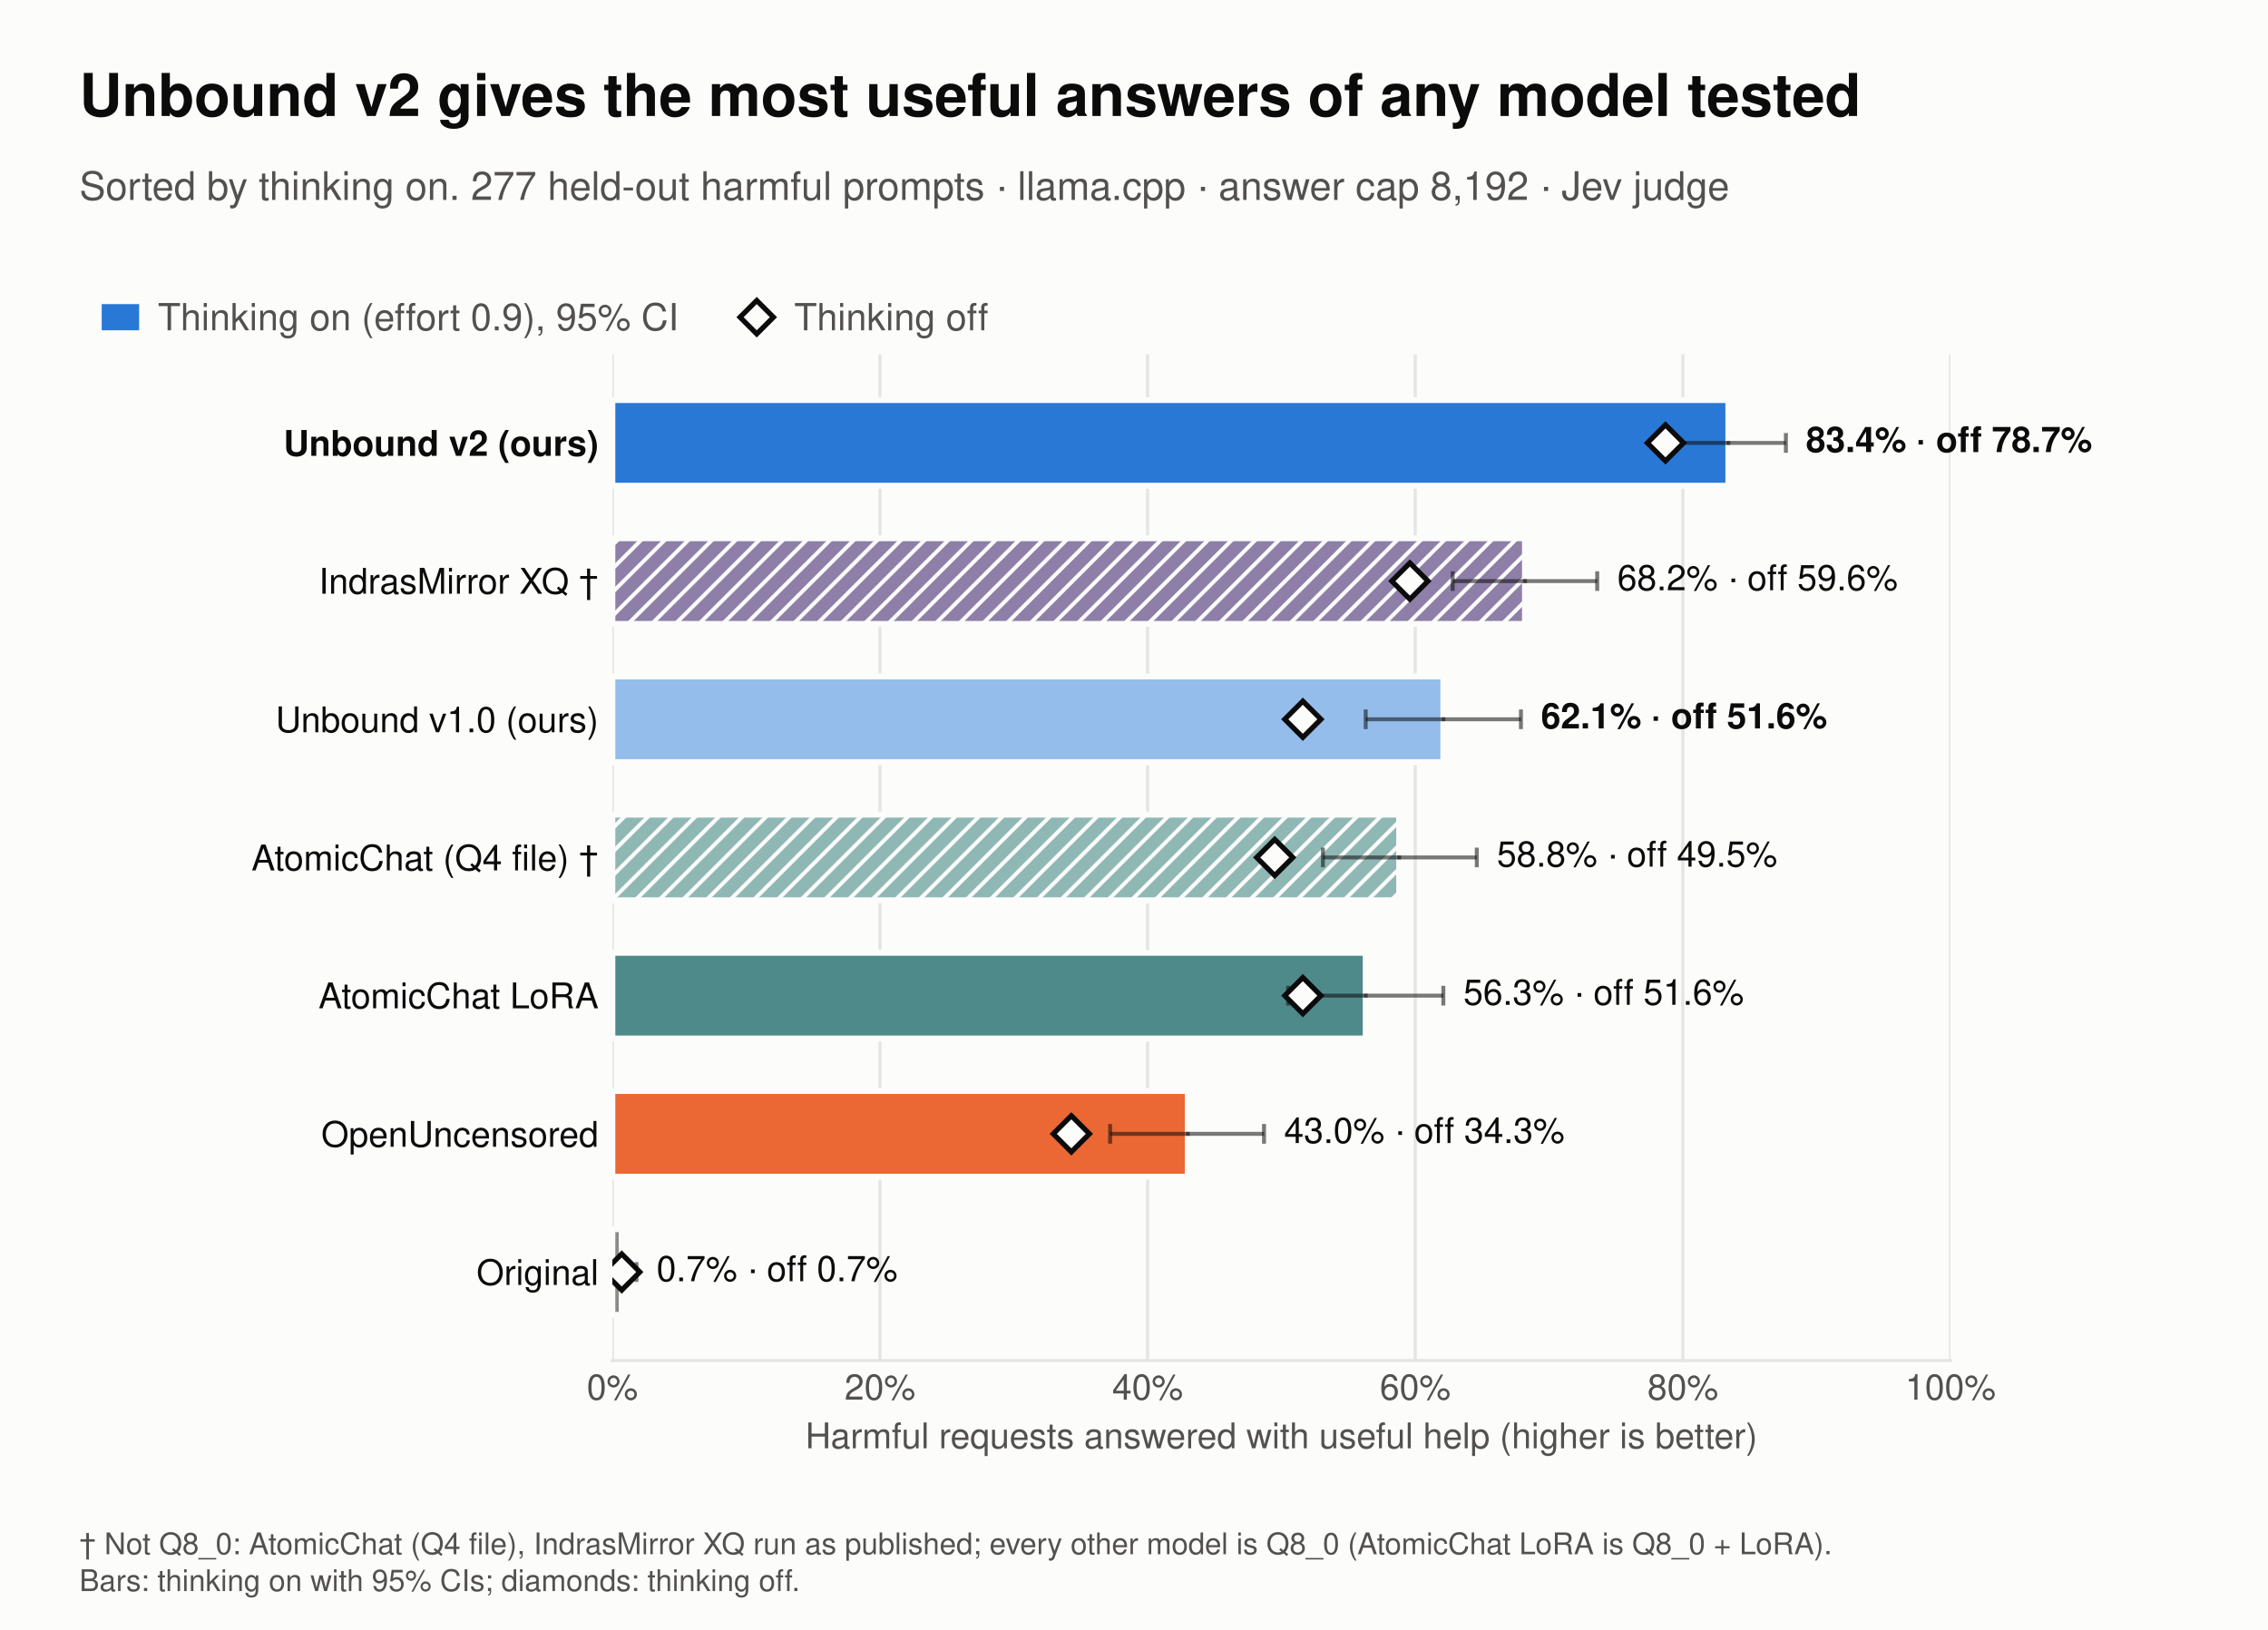
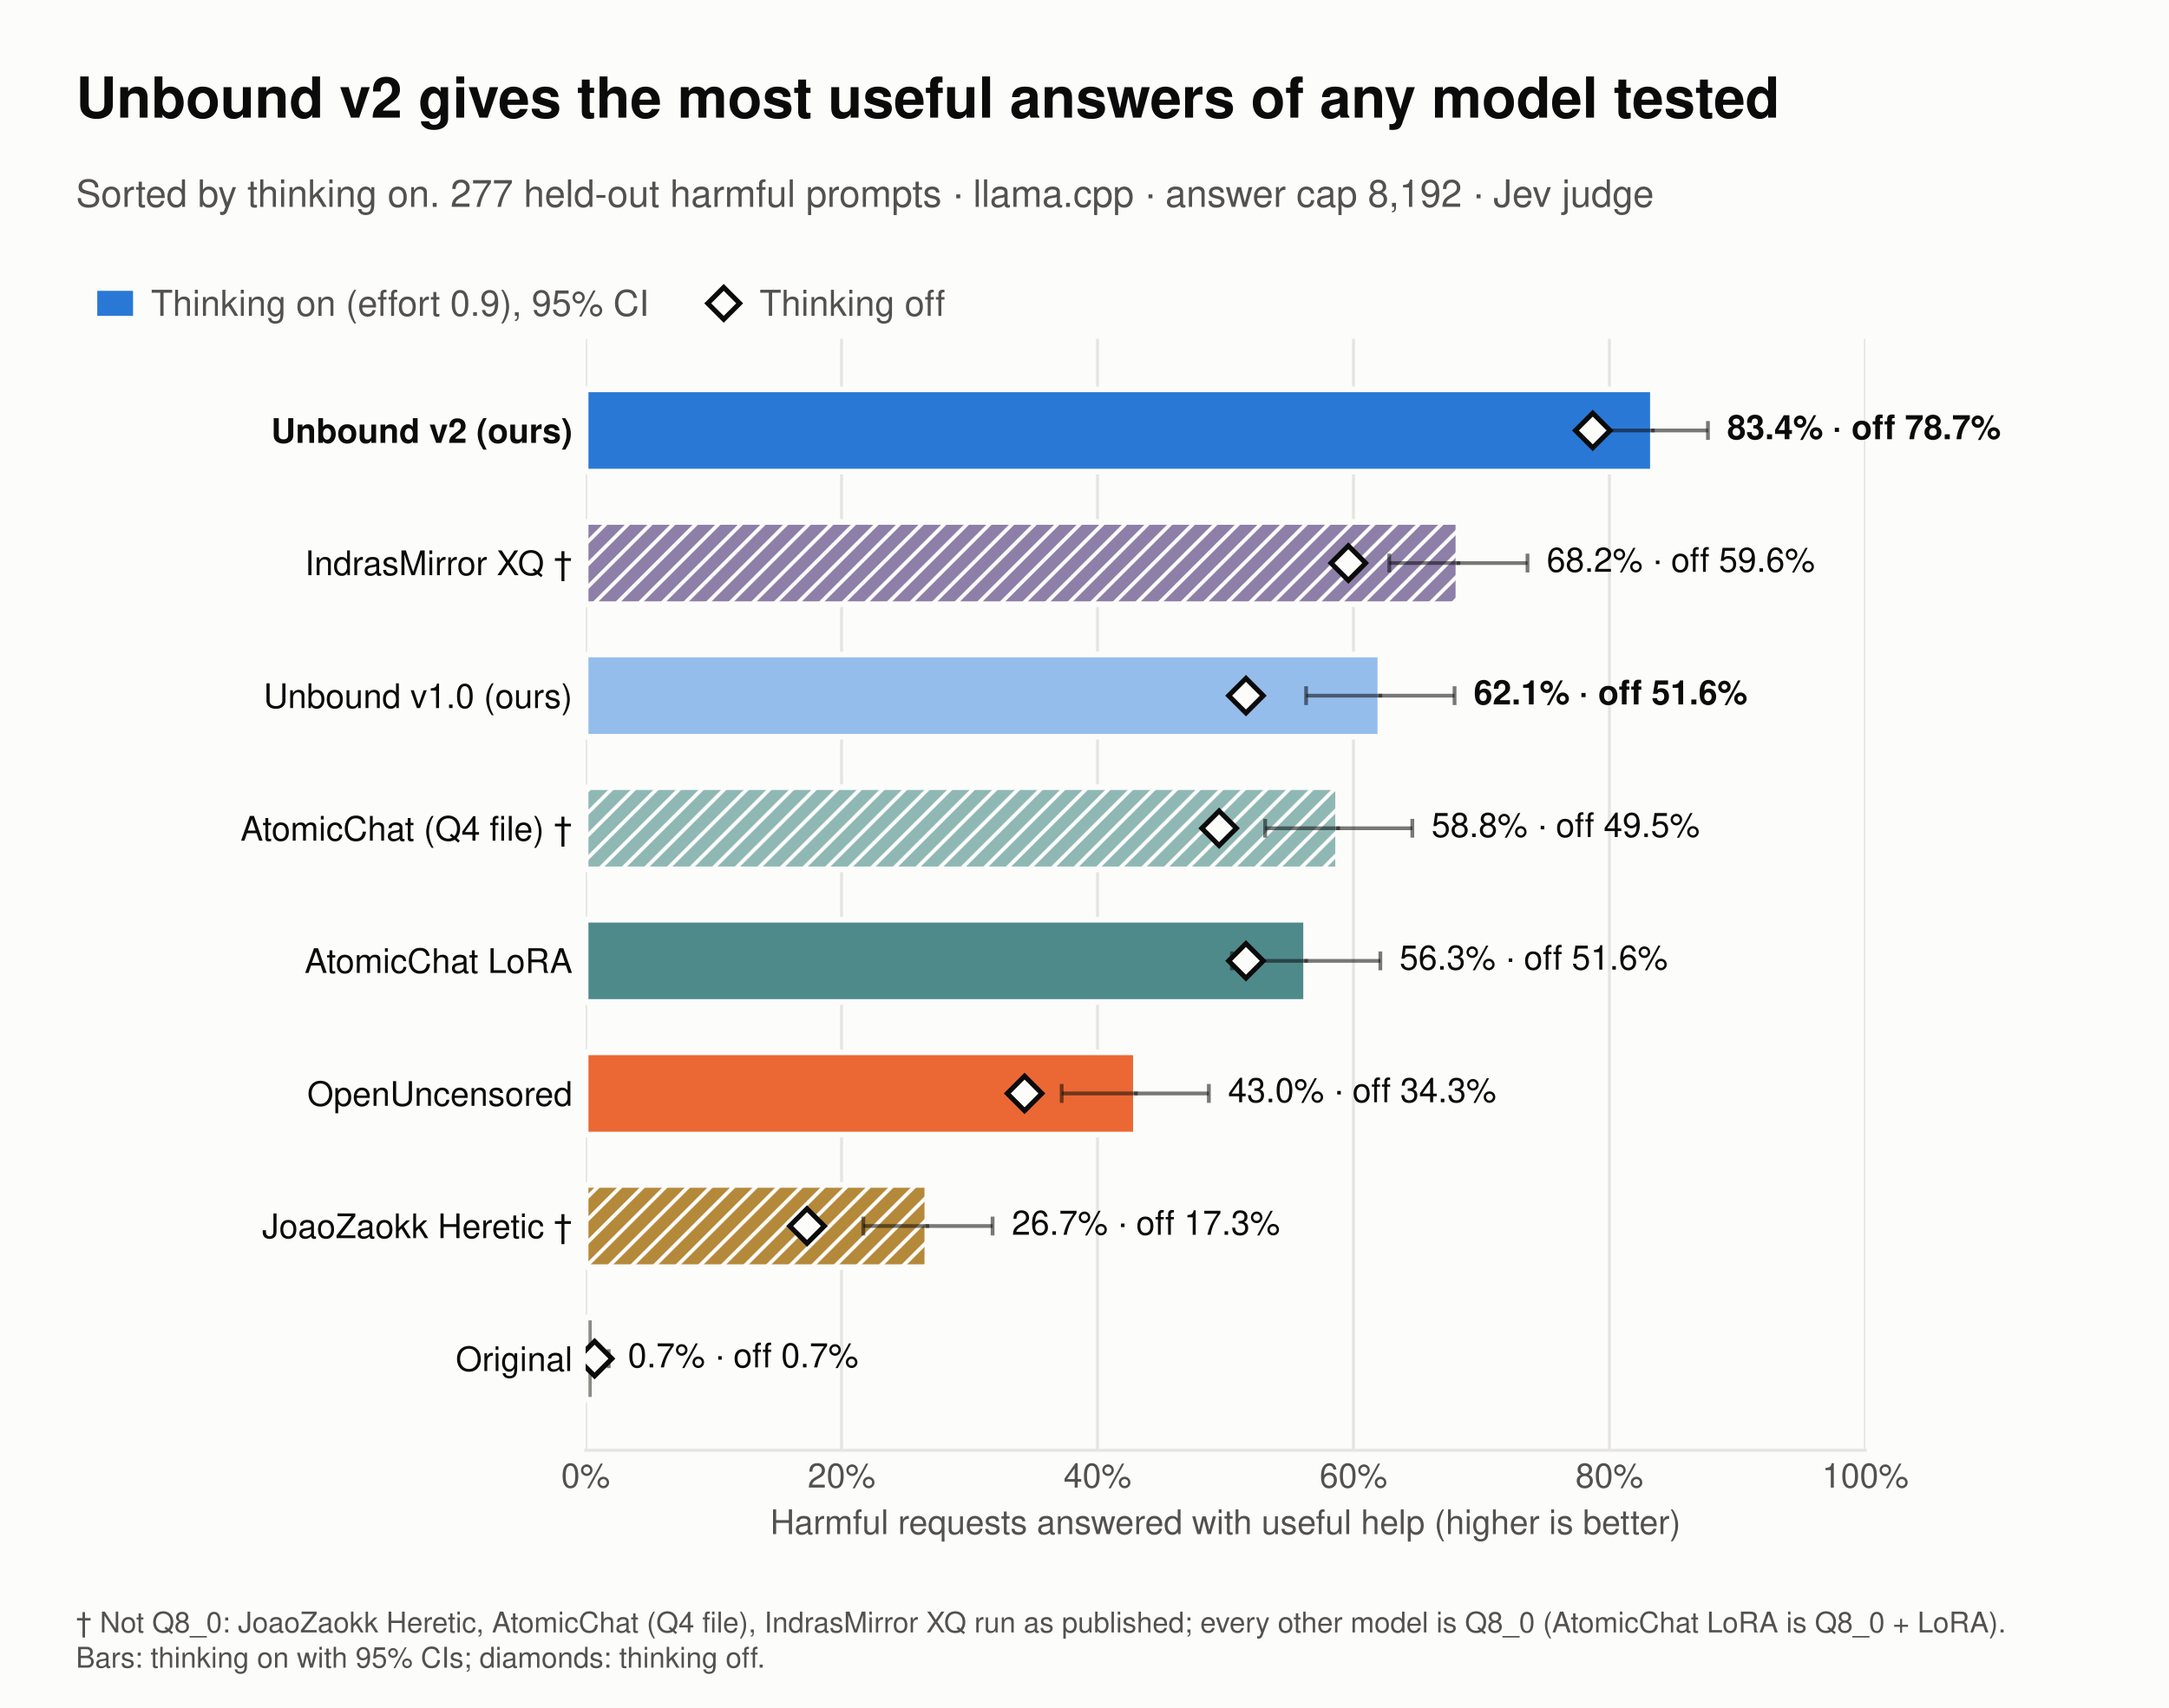
- <svg xmlns="http://www.w3.org/2000/svg" xmlns:xlink="http://www.w3.org/1999/xlink" width="576pt" height="414pt" viewBox="0 0 576 414" version="1.1">
+ <svg xmlns="http://www.w3.org/2000/svg" xmlns:xlink="http://www.w3.org/1999/xlink" width="576pt" height="453.6pt" viewBox="0 0 576 453.6" version="1.1">
  <defs>
    <style type="text/css">*{stroke-linejoin: round; stroke-linecap: butt}</style>
  </defs>
  <g id="figure_1">
    <g id="patch_1">
-       <path d="M 0 414  L 576 414  L 576 0  L 0 0  z " style="fill: #fcfcfb" />
+       <path d="M 0 453.6  L 576 453.6  L 576 0  L 0 0  z " style="fill: #fcfcfb" />
    </g>
    <g id="axes_1">
      <g id="patch_2">
-         <path d="M 155.52 345.6  L 495.36 345.6  L 495.36 90  L 155.52 90  z " style="fill: #fcfcfb" />
+         <path d="M 155.52 385.2  L 495.36 385.2  L 495.36 90  L 155.52 90  z " style="fill: #fcfcfb" />
      </g>
      <g id="matplotlib.axis_1">
        <g id="xtick_1">
          <g id="line2d_1">
-             <path d="M 155.52 345.6  L 155.52 90  " clip-path="url(#p93d8ab153c)" style="fill: none; stroke: #e6e5e1; stroke-width: 0.8; stroke-linecap: square" />
+             <path d="M 155.52 385.2  L 155.52 90  " clip-path="url(#p51f05cae39)" style="fill: none; stroke: #e6e5e1; stroke-width: 0.8; stroke-linecap: square" />
          </g>
          <g id="line2d_2" />
          <g id="text_1">
-             <text style="font-size: 9px; font-family: 'Helvetica Neue', 'Helvetica', 'Arial', 'DejaVu Sans', sans-serif; text-anchor: middle; fill: #52514e" x="155.52" y="355.527" transform="rotate(-0 155.52 355.5266)">0%</text>
+             <text style="font-size: 9px; font-family: 'Helvetica Neue', 'Helvetica', 'Arial', 'DejaVu Sans', sans-serif; text-anchor: middle; fill: #52514e" x="155.52" y="395.127" transform="rotate(-0 155.52 395.1266)">0%</text>
          </g>
        </g>
        <g id="xtick_2">
          <g id="line2d_3">
-             <path d="M 223.488 345.6  L 223.488 90  " clip-path="url(#p93d8ab153c)" style="fill: none; stroke: #e6e5e1; stroke-width: 0.8; stroke-linecap: square" />
+             <path d="M 223.488 385.2  L 223.488 90  " clip-path="url(#p51f05cae39)" style="fill: none; stroke: #e6e5e1; stroke-width: 0.8; stroke-linecap: square" />
          </g>
          <g id="line2d_4" />
          <g id="text_2">
-             <text style="font-size: 9px; font-family: 'Helvetica Neue', 'Helvetica', 'Arial', 'DejaVu Sans', sans-serif; text-anchor: middle; fill: #52514e" x="223.488" y="355.527" transform="rotate(-0 223.488 355.5266)">20%</text>
+             <text style="font-size: 9px; font-family: 'Helvetica Neue', 'Helvetica', 'Arial', 'DejaVu Sans', sans-serif; text-anchor: middle; fill: #52514e" x="223.488" y="395.127" transform="rotate(-0 223.488 395.1266)">20%</text>
          </g>
        </g>
        <g id="xtick_3">
          <g id="line2d_5">
-             <path d="M 291.456 345.6  L 291.456 90  " clip-path="url(#p93d8ab153c)" style="fill: none; stroke: #e6e5e1; stroke-width: 0.8; stroke-linecap: square" />
+             <path d="M 291.456 385.2  L 291.456 90  " clip-path="url(#p51f05cae39)" style="fill: none; stroke: #e6e5e1; stroke-width: 0.8; stroke-linecap: square" />
          </g>
          <g id="line2d_6" />
          <g id="text_3">
-             <text style="font-size: 9px; font-family: 'Helvetica Neue', 'Helvetica', 'Arial', 'DejaVu Sans', sans-serif; text-anchor: middle; fill: #52514e" x="291.456" y="355.527" transform="rotate(-0 291.456 355.5266)">40%</text>
+             <text style="font-size: 9px; font-family: 'Helvetica Neue', 'Helvetica', 'Arial', 'DejaVu Sans', sans-serif; text-anchor: middle; fill: #52514e" x="291.456" y="395.127" transform="rotate(-0 291.456 395.1266)">40%</text>
          </g>
        </g>
        <g id="xtick_4">
          <g id="line2d_7">
-             <path d="M 359.424 345.6  L 359.424 90  " clip-path="url(#p93d8ab153c)" style="fill: none; stroke: #e6e5e1; stroke-width: 0.8; stroke-linecap: square" />
+             <path d="M 359.424 385.2  L 359.424 90  " clip-path="url(#p51f05cae39)" style="fill: none; stroke: #e6e5e1; stroke-width: 0.8; stroke-linecap: square" />
          </g>
          <g id="line2d_8" />
          <g id="text_4">
-             <text style="font-size: 9px; font-family: 'Helvetica Neue', 'Helvetica', 'Arial', 'DejaVu Sans', sans-serif; text-anchor: middle; fill: #52514e" x="359.424" y="355.527" transform="rotate(-0 359.424 355.5266)">60%</text>
+             <text style="font-size: 9px; font-family: 'Helvetica Neue', 'Helvetica', 'Arial', 'DejaVu Sans', sans-serif; text-anchor: middle; fill: #52514e" x="359.424" y="395.127" transform="rotate(-0 359.424 395.1266)">60%</text>
          </g>
        </g>
        <g id="xtick_5">
          <g id="line2d_9">
-             <path d="M 427.392 345.6  L 427.392 90  " clip-path="url(#p93d8ab153c)" style="fill: none; stroke: #e6e5e1; stroke-width: 0.8; stroke-linecap: square" />
+             <path d="M 427.392 385.2  L 427.392 90  " clip-path="url(#p51f05cae39)" style="fill: none; stroke: #e6e5e1; stroke-width: 0.8; stroke-linecap: square" />
          </g>
          <g id="line2d_10" />
          <g id="text_5">
-             <text style="font-size: 9px; font-family: 'Helvetica Neue', 'Helvetica', 'Arial', 'DejaVu Sans', sans-serif; text-anchor: middle; fill: #52514e" x="427.392" y="355.527" transform="rotate(-0 427.392 355.5266)">80%</text>
+             <text style="font-size: 9px; font-family: 'Helvetica Neue', 'Helvetica', 'Arial', 'DejaVu Sans', sans-serif; text-anchor: middle; fill: #52514e" x="427.392" y="395.127" transform="rotate(-0 427.392 395.1266)">80%</text>
          </g>
        </g>
        <g id="xtick_6">
          <g id="line2d_11">
-             <path d="M 495.36 345.6  L 495.36 90  " clip-path="url(#p93d8ab153c)" style="fill: none; stroke: #e6e5e1; stroke-width: 0.8; stroke-linecap: square" />
+             <path d="M 495.36 385.2  L 495.36 90  " clip-path="url(#p51f05cae39)" style="fill: none; stroke: #e6e5e1; stroke-width: 0.8; stroke-linecap: square" />
          </g>
          <g id="line2d_12" />
          <g id="text_6">
-             <text style="font-size: 9px; font-family: 'Helvetica Neue', 'Helvetica', 'Arial', 'DejaVu Sans', sans-serif; text-anchor: middle; fill: #52514e" x="495.36" y="355.527" transform="rotate(-0 495.36 355.5266)">100%</text>
+             <text style="font-size: 9px; font-family: 'Helvetica Neue', 'Helvetica', 'Arial', 'DejaVu Sans', sans-serif; text-anchor: middle; fill: #52514e" x="495.36" y="395.127" transform="rotate(-0 495.36 395.1266)">100%</text>
          </g>
        </g>
        <g id="text_7">
-           <text style="font-size: 9px; font-family: 'Helvetica Neue', 'Helvetica', 'Arial', 'DejaVu Sans', sans-serif; text-anchor: middle; fill: #52514e" x="325.44" y="367.878" transform="rotate(-0 325.44 367.8783)">Harmful requests answered with useful help (higher is better)</text>
+           <text style="font-size: 9px; font-family: 'Helvetica Neue', 'Helvetica', 'Arial', 'DejaVu Sans', sans-serif; text-anchor: middle; fill: #52514e" x="325.44" y="407.478" transform="rotate(-0 325.44 407.4783)">Harmful requests answered with useful help (higher is better)</text>
        </g>
      </g>
      <g id="matplotlib.axis_2">
        <g id="ytick_1">
          <g id="line2d_13" />
          <g id="text_8">
-             <text style="font-size: 9px; font-family: 'Helvetica Neue', 'Helvetica', 'Arial', 'DejaVu Sans', sans-serif; text-anchor: end; fill: #0b0b0b" x="152.02" y="326.39" transform="rotate(-0 152.02 326.39)">Original</text>
+             <text style="font-size: 9px; font-family: 'Helvetica Neue', 'Helvetica', 'Arial', 'DejaVu Sans', sans-serif; text-anchor: end; fill: #0b0b0b" x="152.02" y="364.153" transform="rotate(-0 152.02 364.1534)">Original</text>
          </g>
        </g>
        <g id="ytick_2">
          <g id="line2d_14" />
          <g id="text_9">
-             <text style="font-size: 9px; font-family: 'Helvetica Neue', 'Helvetica', 'Arial', 'DejaVu Sans', sans-serif; text-anchor: end; fill: #0b0b0b" x="152.02" y="291.29" transform="rotate(-0 152.02 291.2897)">OpenUncensored</text>
+             <text style="font-size: 9px; font-family: 'Helvetica Neue', 'Helvetica', 'Arial', 'DejaVu Sans', sans-serif; text-anchor: end; fill: #0b0b0b" x="152.02" y="328.859" transform="rotate(-0 152.02 328.8591)">JoaoZaokk Heretic †</text>
          </g>
        </g>
        <g id="ytick_3">
          <g id="line2d_15" />
          <g id="text_10">
-             <text style="font-size: 9px; font-family: 'Helvetica Neue', 'Helvetica', 'Arial', 'DejaVu Sans', sans-serif; text-anchor: end; fill: #0b0b0b" x="152.02" y="256.114" transform="rotate(-0 152.02 256.1135)">AtomicChat LoRA</text>
+             <text style="font-size: 9px; font-family: 'Helvetica Neue', 'Helvetica', 'Arial', 'DejaVu Sans', sans-serif; text-anchor: end; fill: #0b0b0b" x="152.02" y="293.717" transform="rotate(-0 152.02 293.7167)">OpenUncensored</text>
          </g>
        </g>
        <g id="ytick_4">
          <g id="line2d_16" />
          <g id="text_11">
-             <text style="font-size: 9px; font-family: 'Helvetica Neue', 'Helvetica', 'Arial', 'DejaVu Sans', sans-serif; text-anchor: end; fill: #0b0b0b" x="152.02" y="221.089" transform="rotate(-0 152.02 221.0892)">AtomicChat (Q4 file) †</text>
+             <text style="font-size: 9px; font-family: 'Helvetica Neue', 'Helvetica', 'Arial', 'DejaVu Sans', sans-serif; text-anchor: end; fill: #0b0b0b" x="152.02" y="258.422" transform="rotate(-0 152.02 258.4224)">AtomicChat LoRA</text>
          </g>
        </g>
        <g id="ytick_5">
          <g id="line2d_17" />
          <g id="text_12">
-             <text style="font-size: 9px; font-family: 'Helvetica Neue', 'Helvetica', 'Arial', 'DejaVu Sans', sans-serif; text-anchor: end; fill: #0b0b0b" x="152.02" y="185.989" transform="rotate(-0 152.02 185.989)">Unbound v1.0 (ours)</text>
+             <text style="font-size: 9px; font-family: 'Helvetica Neue', 'Helvetica', 'Arial', 'DejaVu Sans', sans-serif; text-anchor: end; fill: #0b0b0b" x="152.02" y="223.28" transform="rotate(-0 152.02 223.2801)">AtomicChat (Q4 file) †</text>
          </g>
        </g>
        <g id="ytick_6">
          <g id="line2d_18" />
          <g id="text_13">
-             <text style="font-size: 9px; font-family: 'Helvetica Neue', 'Helvetica', 'Arial', 'DejaVu Sans', sans-serif; text-anchor: end; fill: #0b0b0b" x="152.02" y="150.813" transform="rotate(-0 152.02 150.8128)">IndrasMirror XQ †</text>
+             <text style="font-size: 9px; font-family: 'Helvetica Neue', 'Helvetica', 'Arial', 'DejaVu Sans', sans-serif; text-anchor: end; fill: #0b0b0b" x="152.02" y="188.062" transform="rotate(-0 152.02 188.0617)">Unbound v1.0 (ours)</text>
          </g>
        </g>
        <g id="ytick_7">
          <g id="line2d_19" />
          <g id="text_14">
-             <text style="font-weight: 700; font-size: 9px; font-family: 'Helvetica Neue', 'Helvetica', 'Arial', 'DejaVu Sans', sans-serif; text-anchor: end; fill: #0b0b0b" x="152.02" y="115.788" transform="rotate(-0 152.02 115.7885)">Unbound v2 (ours)</text>
+             <text style="font-size: 9px; font-family: 'Helvetica Neue', 'Helvetica', 'Arial', 'DejaVu Sans', sans-serif; text-anchor: end; fill: #0b0b0b" x="152.02" y="152.767" transform="rotate(-0 152.02 152.7675)">IndrasMirror XQ †</text>
+           </g>
+         </g>
+         <g id="ytick_8">
+           <g id="line2d_20" />
+           <g id="text_15">
+             <text style="font-weight: 700; font-size: 9px; font-family: 'Helvetica Neue', 'Helvetica', 'Arial', 'DejaVu Sans', sans-serif; text-anchor: end; fill: #0b0b0b" x="152.02" y="117.625" transform="rotate(-0 152.02 117.6251)">Unbound v2 (ours)</text>
          </g>
        </g>
      </g>
      <g id="patch_3">
-         <path d="M 155.52 345.6  L 495.36 345.6  " style="fill: none; stroke: #e6e5e1; stroke-width: 0.8; stroke-linejoin: miter; stroke-linecap: square" />
+         <path d="M 155.52 385.2  L 495.36 385.2  " style="fill: none; stroke: #e6e5e1; stroke-width: 0.8; stroke-linejoin: miter; stroke-linecap: square" />
      </g>
      <g id="patch_4">
-         <path d="M 155.52 333.982  L 157.899 333.982  L 157.899 312.22  L 155.52 312.22  z " clip-path="url(#p93d8ab153c)" style="fill: #8c8b86; stroke: #fcfcfb; stroke-width: 1.5; stroke-linejoin: miter" />
-       </g>
-       <g id="text_15">
-         <text style="font-size: 9px; font-family: 'Helvetica Neue', 'Helvetica', 'Arial', 'DejaVu Sans', sans-serif; text-anchor: start; fill: #0b0b0b" x="166.735" y="325.427" transform="rotate(-0 166.7347 325.4274)">0.7% · off 0.7%</text>
+         <path d="M 155.52 371.782  L 157.899 371.782  L 157.899 349.946  L 155.52 349.946  z " clip-path="url(#p51f05cae39)" style="fill: #8c8b86; stroke: #fcfcfb; stroke-width: 1.5; stroke-linejoin: miter" />
+       </g>
+       <g id="text_16">
+         <text style="font-size: 9px; font-family: 'Helvetica Neue', 'Helvetica', 'Arial', 'DejaVu Sans', sans-serif; text-anchor: start; fill: #0b0b0b" x="166.735" y="363.191" transform="rotate(-0 166.7347 363.1908)">0.7% · off 0.7%</text>
      </g>
      <g id="patch_5">
-         <path d="M 155.52 298.882  L 301.651 298.882  L 301.651 277.119  L 155.52 277.119  z " clip-path="url(#p93d8ab153c)" style="fill: #eb6834; stroke: #fcfcfb; stroke-width: 1.5; stroke-linejoin: miter" />
-       </g>
-       <g id="text_16">
-         <text style="font-size: 9px; font-family: 'Helvetica Neue', 'Helvetica', 'Arial', 'DejaVu Sans', sans-serif; text-anchor: start; fill: #0b0b0b" x="326.12" y="290.327" transform="rotate(-0 326.1197 290.3271)">43.0% · off 34.3%</text>
+         <path d="M 155.52 336.563  L 246.257 336.563  L 246.257 314.728  L 155.52 314.728  z " clip-path="url(#p51f05cae39)" style="fill: url(#h83e9ff7264); stroke: #fcfcfb; stroke-width: 1.5; stroke-linejoin: miter" />
+       </g>
+       <g id="text_17">
+         <text style="font-size: 9px; font-family: 'Helvetica Neue', 'Helvetica', 'Arial', 'DejaVu Sans', sans-serif; text-anchor: start; fill: #0b0b0b" x="268.687" y="327.972" transform="rotate(-0 268.6867 327.9725)">26.7% · off 17.3%</text>
      </g>
      <g id="patch_6">
-         <path d="M 155.52 263.781  L 346.85 263.781  L 346.85 242.019  L 155.52 242.019  z " clip-path="url(#p93d8ab153c)" style="fill: #4f8a8b; stroke: #fcfcfb; stroke-width: 1.5; stroke-linejoin: miter" />
-       </g>
-       <g id="text_17">
-         <text style="font-size: 9px; font-family: 'Helvetica Neue', 'Helvetica', 'Arial', 'DejaVu Sans', sans-serif; text-anchor: start; fill: #0b0b0b" x="371.658" y="255.227" transform="rotate(-0 371.6582 255.2269)">56.3% · off 51.6%</text>
+         <path d="M 155.52 301.345  L 301.651 301.345  L 301.651 279.51  L 155.52 279.51  z " clip-path="url(#p51f05cae39)" style="fill: #eb6834; stroke: #fcfcfb; stroke-width: 1.5; stroke-linejoin: miter" />
+       </g>
+       <g id="text_18">
+         <text style="font-size: 9px; font-family: 'Helvetica Neue', 'Helvetica', 'Arial', 'DejaVu Sans', sans-serif; text-anchor: start; fill: #0b0b0b" x="326.12" y="292.754" transform="rotate(-0 326.1197 292.7541)">43.0% · off 34.3%</text>
      </g>
      <g id="patch_7">
-         <path d="M 155.52 228.681  L 355.346 228.681  L 355.346 206.919  L 155.52 206.919  z " clip-path="url(#p93d8ab153c)" style="fill: url(#hcb4156b85b); stroke: #fcfcfb; stroke-width: 1.5; stroke-linejoin: miter" />
-       </g>
-       <g id="text_18">
-         <text style="font-size: 9px; font-family: 'Helvetica Neue', 'Helvetica', 'Arial', 'DejaVu Sans', sans-serif; text-anchor: start; fill: #0b0b0b" x="380.154" y="220.127" transform="rotate(-0 380.1542 220.1266)">58.8% · off 49.5%</text>
+         <path d="M 155.52 266.127  L 346.85 266.127  L 346.85 244.291  L 155.52 244.291  z " clip-path="url(#p51f05cae39)" style="fill: #4f8a8b; stroke: #fcfcfb; stroke-width: 1.5; stroke-linejoin: miter" />
+       </g>
+       <g id="text_19">
+         <text style="font-size: 9px; font-family: 'Helvetica Neue', 'Helvetica', 'Arial', 'DejaVu Sans', sans-serif; text-anchor: start; fill: #0b0b0b" x="371.658" y="257.536" transform="rotate(-0 371.6582 257.5358)">56.3% · off 51.6%</text>
      </g>
      <g id="patch_8">
-         <path d="M 155.52 193.581  L 366.561 193.581  L 366.561 171.819  L 155.52 171.819  z " clip-path="url(#p93d8ab153c)" style="fill: #94bdec; stroke: #fcfcfb; stroke-width: 1.5; stroke-linejoin: miter" />
-       </g>
-       <g id="text_19">
-         <text style="font-weight: 700; font-size: 9px; font-family: 'Helvetica Neue', 'Helvetica', 'Arial', 'DejaVu Sans', sans-serif; text-anchor: start; fill: #0b0b0b" x="391.369" y="185.026" transform="rotate(-0 391.369 185.0264)">62.1% · off 51.6%</text>
+         <path d="M 155.52 230.909  L 355.346 230.909  L 355.346 209.073  L 155.52 209.073  z " clip-path="url(#p51f05cae39)" style="fill: url(#h13ba67e91e); stroke: #fcfcfb; stroke-width: 1.5; stroke-linejoin: miter" />
+       </g>
+       <g id="text_20">
+         <text style="font-size: 9px; font-family: 'Helvetica Neue', 'Helvetica', 'Arial', 'DejaVu Sans', sans-serif; text-anchor: start; fill: #0b0b0b" x="380.154" y="222.317" transform="rotate(-0 380.1542 222.3175)">58.8% · off 49.5%</text>
      </g>
      <g id="patch_9">
-         <path d="M 155.52 158.481  L 387.291 158.481  L 387.291 136.718  L 155.52 136.718  z " clip-path="url(#p93d8ab153c)" style="fill: url(#h2fee216cdb); stroke: #fcfcfb; stroke-width: 1.5; stroke-linejoin: miter" />
-       </g>
-       <g id="text_20">
-         <text style="font-size: 9px; font-family: 'Helvetica Neue', 'Helvetica', 'Arial', 'DejaVu Sans', sans-serif; text-anchor: start; fill: #0b0b0b" x="410.74" y="149.926" transform="rotate(-0 410.7398 149.9261)">68.2% · off 59.6%</text>
+         <path d="M 155.52 195.69  L 366.561 195.69  L 366.561 173.855  L 155.52 173.855  z " clip-path="url(#p51f05cae39)" style="fill: #94bdec; stroke: #fcfcfb; stroke-width: 1.5; stroke-linejoin: miter" />
+       </g>
+       <g id="text_21">
+         <text style="font-weight: 700; font-size: 9px; font-family: 'Helvetica Neue', 'Helvetica', 'Arial', 'DejaVu Sans', sans-serif; text-anchor: start; fill: #0b0b0b" x="391.369" y="187.099" transform="rotate(-0 391.369 187.0992)">62.1% · off 51.6%</text>
      </g>
      <g id="patch_10">
-         <path d="M 155.52 123.38  L 438.947 123.38  L 438.947 101.618  L 155.52 101.618  z " clip-path="url(#p93d8ab153c)" style="fill: #2a78d6; stroke: #fcfcfb; stroke-width: 1.5; stroke-linejoin: miter" />
-       </g>
-       <g id="text_21">
-         <text style="font-weight: 700; font-size: 9px; font-family: 'Helvetica Neue', 'Helvetica', 'Arial', 'DejaVu Sans', sans-serif; text-anchor: start; fill: #0b0b0b" x="458.657" y="114.826" transform="rotate(-0 458.6573 114.8259)">83.4% · off 78.7%</text>
+         <path d="M 155.52 160.472  L 387.291 160.472  L 387.291 138.637  L 155.52 138.637  z " clip-path="url(#p51f05cae39)" style="fill: url(#hf276e31018); stroke: #fcfcfb; stroke-width: 1.5; stroke-linejoin: miter" />
+       </g>
+       <g id="text_22">
+         <text style="font-size: 9px; font-family: 'Helvetica Neue', 'Helvetica', 'Arial', 'DejaVu Sans', sans-serif; text-anchor: start; fill: #0b0b0b" x="410.74" y="151.881" transform="rotate(-0 410.7398 151.8808)">68.2% · off 59.6%</text>
+       </g>
+       <g id="patch_11">
+         <path d="M 155.52 125.254  L 438.947 125.254  L 438.947 103.418  L 155.52 103.418  z " clip-path="url(#p51f05cae39)" style="fill: #2a78d6; stroke: #fcfcfb; stroke-width: 1.5; stroke-linejoin: miter" />
+       </g>
+       <g id="text_23">
+         <text style="font-weight: 700; font-size: 9px; font-family: 'Helvetica Neue', 'Helvetica', 'Arial', 'DejaVu Sans', sans-serif; text-anchor: start; fill: #0b0b0b" x="458.657" y="116.663" transform="rotate(-0 458.6573 116.6625)">83.4% · off 78.7%</text>
      </g>
      <g id="LineCollection_1">
-         <path d="M 155.52 323.101  L 161.637 323.101  " clip-path="url(#p93d8ab153c)" style="fill: none; stroke: #0b0b0b; stroke-opacity: 0.55" />
-       </g>
-       <g id="line2d_20">
+         <path d="M 155.52 360.864  L 161.637 360.864  " clip-path="url(#p51f05cae39)" style="fill: none; stroke: #0b0b0b; stroke-opacity: 0.55" />
+       </g>
+       <g id="line2d_21">
        <defs>
-           <path id="m3b045c64c2" d="M 0 2.5  L 0 -2.5  " style="stroke: #0b0b0b; stroke-opacity: 0.55" />
+           <path id="m6aa44dedc2" d="M 0 2.5  L 0 -2.5  " style="stroke: #0b0b0b; stroke-opacity: 0.55" />
        </defs>
-         <g clip-path="url(#p93d8ab153c)">
-           <use xlink:href="#m3b045c64c2" x="155.52" y="323.101" style="fill: #0b0b0b; fill-opacity: 0.55; stroke: #0b0b0b; stroke-opacity: 0.55" />
-         </g>
-       </g>
-       <g id="line2d_21">
-         <g clip-path="url(#p93d8ab153c)">
-           <use xlink:href="#m3b045c64c2" x="161.637" y="323.101" style="fill: #0b0b0b; fill-opacity: 0.55; stroke: #0b0b0b; stroke-opacity: 0.55" />
+         <g clip-path="url(#p51f05cae39)">
+           <use xlink:href="#m6aa44dedc2" x="155.52" y="360.864" style="fill: #0b0b0b; fill-opacity: 0.55; stroke: #0b0b0b; stroke-opacity: 0.55" />
+         </g>
+       </g>
+       <g id="line2d_22">
+         <g clip-path="url(#p51f05cae39)">
+           <use xlink:href="#m6aa44dedc2" x="161.637" y="360.864" style="fill: #0b0b0b; fill-opacity: 0.55; stroke: #0b0b0b; stroke-opacity: 0.55" />
        </g>
      </g>
      <g id="LineCollection_2">
-         <path d="M 281.94 288  L 321.022 288  " clip-path="url(#p93d8ab153c)" style="fill: none; stroke: #0b0b0b; stroke-opacity: 0.55" />
-       </g>
-       <g id="line2d_22">
-         <g clip-path="url(#p93d8ab153c)">
-           <use xlink:href="#m3b045c64c2" x="281.94" y="288" style="fill: #0b0b0b; fill-opacity: 0.55; stroke: #0b0b0b; stroke-opacity: 0.55" />
-         </g>
+         <path d="M 229.265 325.646  L 263.589 325.646  " clip-path="url(#p51f05cae39)" style="fill: none; stroke: #0b0b0b; stroke-opacity: 0.55" />
      </g>
      <g id="line2d_23">
-         <g clip-path="url(#p93d8ab153c)">
-           <use xlink:href="#m3b045c64c2" x="321.022" y="288" style="fill: #0b0b0b; fill-opacity: 0.55; stroke: #0b0b0b; stroke-opacity: 0.55" />
+         <g clip-path="url(#p51f05cae39)">
+           <use xlink:href="#m6aa44dedc2" x="229.265" y="325.646" style="fill: #0b0b0b; fill-opacity: 0.55; stroke: #0b0b0b; stroke-opacity: 0.55" />
+         </g>
+       </g>
+       <g id="line2d_24">
+         <g clip-path="url(#p51f05cae39)">
+           <use xlink:href="#m6aa44dedc2" x="263.589" y="325.646" style="fill: #0b0b0b; fill-opacity: 0.55; stroke: #0b0b0b; stroke-opacity: 0.55" />
        </g>
      </g>
      <g id="LineCollection_3">
-         <path d="M 327.139 252.9  L 366.561 252.9  " clip-path="url(#p93d8ab153c)" style="fill: none; stroke: #0b0b0b; stroke-opacity: 0.55" />
-       </g>
-       <g id="line2d_24">
-         <g clip-path="url(#p93d8ab153c)">
-           <use xlink:href="#m3b045c64c2" x="327.139" y="252.9" style="fill: #0b0b0b; fill-opacity: 0.55; stroke: #0b0b0b; stroke-opacity: 0.55" />
-         </g>
+         <path d="M 281.94 290.427  L 321.022 290.427  " clip-path="url(#p51f05cae39)" style="fill: none; stroke: #0b0b0b; stroke-opacity: 0.55" />
      </g>
      <g id="line2d_25">
-         <g clip-path="url(#p93d8ab153c)">
-           <use xlink:href="#m3b045c64c2" x="366.561" y="252.9" style="fill: #0b0b0b; fill-opacity: 0.55; stroke: #0b0b0b; stroke-opacity: 0.55" />
+         <g clip-path="url(#p51f05cae39)">
+           <use xlink:href="#m6aa44dedc2" x="281.94" y="290.427" style="fill: #0b0b0b; fill-opacity: 0.55; stroke: #0b0b0b; stroke-opacity: 0.55" />
+         </g>
+       </g>
+       <g id="line2d_26">
+         <g clip-path="url(#p51f05cae39)">
+           <use xlink:href="#m6aa44dedc2" x="321.022" y="290.427" style="fill: #0b0b0b; fill-opacity: 0.55; stroke: #0b0b0b; stroke-opacity: 0.55" />
        </g>
      </g>
      <g id="LineCollection_4">
-         <path d="M 335.975 217.8  L 375.057 217.8  " clip-path="url(#p93d8ab153c)" style="fill: none; stroke: #0b0b0b; stroke-opacity: 0.55" />
-       </g>
-       <g id="line2d_26">
-         <g clip-path="url(#p93d8ab153c)">
-           <use xlink:href="#m3b045c64c2" x="335.975" y="217.8" style="fill: #0b0b0b; fill-opacity: 0.55; stroke: #0b0b0b; stroke-opacity: 0.55" />
-         </g>
+         <path d="M 327.139 255.209  L 366.561 255.209  " clip-path="url(#p51f05cae39)" style="fill: none; stroke: #0b0b0b; stroke-opacity: 0.55" />
      </g>
      <g id="line2d_27">
-         <g clip-path="url(#p93d8ab153c)">
-           <use xlink:href="#m3b045c64c2" x="375.057" y="217.8" style="fill: #0b0b0b; fill-opacity: 0.55; stroke: #0b0b0b; stroke-opacity: 0.55" />
+         <g clip-path="url(#p51f05cae39)">
+           <use xlink:href="#m6aa44dedc2" x="327.139" y="255.209" style="fill: #0b0b0b; fill-opacity: 0.55; stroke: #0b0b0b; stroke-opacity: 0.55" />
+         </g>
+       </g>
+       <g id="line2d_28">
+         <g clip-path="url(#p51f05cae39)">
+           <use xlink:href="#m6aa44dedc2" x="366.561" y="255.209" style="fill: #0b0b0b; fill-opacity: 0.55; stroke: #0b0b0b; stroke-opacity: 0.55" />
        </g>
      </g>
      <g id="LineCollection_5">
-         <path d="M 346.85 182.7  L 386.271 182.7  " clip-path="url(#p93d8ab153c)" style="fill: none; stroke: #0b0b0b; stroke-opacity: 0.55" />
-       </g>
-       <g id="line2d_28">
-         <g clip-path="url(#p93d8ab153c)">
-           <use xlink:href="#m3b045c64c2" x="346.85" y="182.7" style="fill: #0b0b0b; fill-opacity: 0.55; stroke: #0b0b0b; stroke-opacity: 0.55" />
-         </g>
+         <path d="M 335.975 219.991  L 375.057 219.991  " clip-path="url(#p51f05cae39)" style="fill: none; stroke: #0b0b0b; stroke-opacity: 0.55" />
      </g>
      <g id="line2d_29">
-         <g clip-path="url(#p93d8ab153c)">
-           <use xlink:href="#m3b045c64c2" x="386.271" y="182.7" style="fill: #0b0b0b; fill-opacity: 0.55; stroke: #0b0b0b; stroke-opacity: 0.55" />
+         <g clip-path="url(#p51f05cae39)">
+           <use xlink:href="#m6aa44dedc2" x="335.975" y="219.991" style="fill: #0b0b0b; fill-opacity: 0.55; stroke: #0b0b0b; stroke-opacity: 0.55" />
+         </g>
+       </g>
+       <g id="line2d_30">
+         <g clip-path="url(#p51f05cae39)">
+           <use xlink:href="#m6aa44dedc2" x="375.057" y="219.991" style="fill: #0b0b0b; fill-opacity: 0.55; stroke: #0b0b0b; stroke-opacity: 0.55" />
        </g>
      </g>
      <g id="LineCollection_6">
-         <path d="M 368.94 147.6  L 405.642 147.6  " clip-path="url(#p93d8ab153c)" style="fill: none; stroke: #0b0b0b; stroke-opacity: 0.55" />
-       </g>
-       <g id="line2d_30">
-         <g clip-path="url(#p93d8ab153c)">
-           <use xlink:href="#m3b045c64c2" x="368.94" y="147.6" style="fill: #0b0b0b; fill-opacity: 0.55; stroke: #0b0b0b; stroke-opacity: 0.55" />
-         </g>
+         <path d="M 346.85 184.773  L 386.271 184.773  " clip-path="url(#p51f05cae39)" style="fill: none; stroke: #0b0b0b; stroke-opacity: 0.55" />
      </g>
      <g id="line2d_31">
-         <g clip-path="url(#p93d8ab153c)">
-           <use xlink:href="#m3b045c64c2" x="405.642" y="147.6" style="fill: #0b0b0b; fill-opacity: 0.55; stroke: #0b0b0b; stroke-opacity: 0.55" />
+         <g clip-path="url(#p51f05cae39)">
+           <use xlink:href="#m6aa44dedc2" x="346.85" y="184.773" style="fill: #0b0b0b; fill-opacity: 0.55; stroke: #0b0b0b; stroke-opacity: 0.55" />
+         </g>
+       </g>
+       <g id="line2d_32">
+         <g clip-path="url(#p51f05cae39)">
+           <use xlink:href="#m6aa44dedc2" x="386.271" y="184.773" style="fill: #0b0b0b; fill-opacity: 0.55; stroke: #0b0b0b; stroke-opacity: 0.55" />
        </g>
      </g>
      <g id="LineCollection_7">
-         <path d="M 422.974 112.499  L 453.56 112.499  " clip-path="url(#p93d8ab153c)" style="fill: none; stroke: #0b0b0b; stroke-opacity: 0.55" />
-       </g>
-       <g id="line2d_32">
-         <g clip-path="url(#p93d8ab153c)">
-           <use xlink:href="#m3b045c64c2" x="422.974" y="112.499" style="fill: #0b0b0b; fill-opacity: 0.55; stroke: #0b0b0b; stroke-opacity: 0.55" />
-         </g>
+         <path d="M 368.94 149.554  L 405.642 149.554  " clip-path="url(#p51f05cae39)" style="fill: none; stroke: #0b0b0b; stroke-opacity: 0.55" />
      </g>
      <g id="line2d_33">
-         <g clip-path="url(#p93d8ab153c)">
-           <use xlink:href="#m3b045c64c2" x="453.56" y="112.499" style="fill: #0b0b0b; fill-opacity: 0.55; stroke: #0b0b0b; stroke-opacity: 0.55" />
+         <g clip-path="url(#p51f05cae39)">
+           <use xlink:href="#m6aa44dedc2" x="368.94" y="149.554" style="fill: #0b0b0b; fill-opacity: 0.55; stroke: #0b0b0b; stroke-opacity: 0.55" />
        </g>
      </g>
      <g id="line2d_34">
-         <path d="M 157.899 323.101  " clip-path="url(#p93d8ab153c)" style="fill: none; stroke: #0b0b0b; stroke-opacity: 0.55; stroke-linecap: square" />
+         <g clip-path="url(#p51f05cae39)">
+           <use xlink:href="#m6aa44dedc2" x="405.642" y="149.554" style="fill: #0b0b0b; fill-opacity: 0.55; stroke: #0b0b0b; stroke-opacity: 0.55" />
+         </g>
+       </g>
+       <g id="LineCollection_8">
+         <path d="M 422.974 114.336  L 453.56 114.336  " clip-path="url(#p51f05cae39)" style="fill: none; stroke: #0b0b0b; stroke-opacity: 0.55" />
      </g>
      <g id="line2d_35">
-         <path d="M 301.651 288  " clip-path="url(#p93d8ab153c)" style="fill: none; stroke: #0b0b0b; stroke-opacity: 0.55; stroke-linecap: square" />
+         <g clip-path="url(#p51f05cae39)">
+           <use xlink:href="#m6aa44dedc2" x="422.974" y="114.336" style="fill: #0b0b0b; fill-opacity: 0.55; stroke: #0b0b0b; stroke-opacity: 0.55" />
+         </g>
      </g>
      <g id="line2d_36">
-         <path d="M 346.85 252.9  " clip-path="url(#p93d8ab153c)" style="fill: none; stroke: #0b0b0b; stroke-opacity: 0.55; stroke-linecap: square" />
+         <g clip-path="url(#p51f05cae39)">
+           <use xlink:href="#m6aa44dedc2" x="453.56" y="114.336" style="fill: #0b0b0b; fill-opacity: 0.55; stroke: #0b0b0b; stroke-opacity: 0.55" />
+         </g>
      </g>
      <g id="line2d_37">
-         <path d="M 355.346 217.8  " clip-path="url(#p93d8ab153c)" style="fill: none; stroke: #0b0b0b; stroke-opacity: 0.55; stroke-linecap: square" />
+         <path d="M 157.899 360.864  " clip-path="url(#p51f05cae39)" style="fill: none; stroke: #0b0b0b; stroke-opacity: 0.55; stroke-linecap: square" />
      </g>
      <g id="line2d_38">
-         <path d="M 366.561 182.7  " clip-path="url(#p93d8ab153c)" style="fill: none; stroke: #0b0b0b; stroke-opacity: 0.55; stroke-linecap: square" />
+         <path d="M 246.257 325.646  " clip-path="url(#p51f05cae39)" style="fill: none; stroke: #0b0b0b; stroke-opacity: 0.55; stroke-linecap: square" />
      </g>
      <g id="line2d_39">
-         <path d="M 387.291 147.6  " clip-path="url(#p93d8ab153c)" style="fill: none; stroke: #0b0b0b; stroke-opacity: 0.55; stroke-linecap: square" />
+         <path d="M 301.651 290.427  " clip-path="url(#p51f05cae39)" style="fill: none; stroke: #0b0b0b; stroke-opacity: 0.55; stroke-linecap: square" />
      </g>
      <g id="line2d_40">
-         <path d="M 438.947 112.499  " clip-path="url(#p93d8ab153c)" style="fill: none; stroke: #0b0b0b; stroke-opacity: 0.55; stroke-linecap: square" />
+         <path d="M 346.85 255.209  " clip-path="url(#p51f05cae39)" style="fill: none; stroke: #0b0b0b; stroke-opacity: 0.55; stroke-linecap: square" />
      </g>
      <g id="line2d_41">
+         <path d="M 355.346 219.991  " clip-path="url(#p51f05cae39)" style="fill: none; stroke: #0b0b0b; stroke-opacity: 0.55; stroke-linecap: square" />
+       </g>
+       <g id="line2d_42">
+         <path d="M 366.561 184.773  " clip-path="url(#p51f05cae39)" style="fill: none; stroke: #0b0b0b; stroke-opacity: 0.55; stroke-linecap: square" />
+       </g>
+       <g id="line2d_43">
+         <path d="M 387.291 149.554  " clip-path="url(#p51f05cae39)" style="fill: none; stroke: #0b0b0b; stroke-opacity: 0.55; stroke-linecap: square" />
+       </g>
+       <g id="line2d_44">
+         <path d="M 438.947 114.336  " clip-path="url(#p51f05cae39)" style="fill: none; stroke: #0b0b0b; stroke-opacity: 0.55; stroke-linecap: square" />
+       </g>
+       <g id="line2d_45">
        <defs>
-           <path id="m300b27db90" d="M -0 4.596  L 4.596 0  L 0 -4.596  L -4.596 -0  z " style="stroke: #0b0b0b; stroke-width: 1.3; stroke-linejoin: miter" />
+           <path id="mf00a3c995c" d="M -0 4.596  L 4.596 0  L 0 -4.596  L -4.596 -0  z " style="stroke: #0b0b0b; stroke-width: 1.3; stroke-linejoin: miter" />
        </defs>
-         <g clip-path="url(#p93d8ab153c)">
-           <use xlink:href="#m300b27db90" x="157.899" y="323.101" style="fill: #fcfcfb; stroke: #0b0b0b; stroke-width: 1.3; stroke-linejoin: miter" />
-         </g>
-       </g>
-       <g id="line2d_42">
-         <g clip-path="url(#p93d8ab153c)">
-           <use xlink:href="#m300b27db90" x="272.085" y="288" style="fill: #fcfcfb; stroke: #0b0b0b; stroke-width: 1.3; stroke-linejoin: miter" />
-         </g>
-       </g>
-       <g id="line2d_43">
-         <g clip-path="url(#p93d8ab153c)">
-           <use xlink:href="#m300b27db90" x="330.877" y="252.9" style="fill: #fcfcfb; stroke: #0b0b0b; stroke-width: 1.3; stroke-linejoin: miter" />
-         </g>
-       </g>
-       <g id="line2d_44">
-         <g clip-path="url(#p93d8ab153c)">
-           <use xlink:href="#m300b27db90" x="323.741" y="217.8" style="fill: #fcfcfb; stroke: #0b0b0b; stroke-width: 1.3; stroke-linejoin: miter" />
-         </g>
-       </g>
-       <g id="line2d_45">
-         <g clip-path="url(#p93d8ab153c)">
-           <use xlink:href="#m300b27db90" x="330.877" y="182.7" style="fill: #fcfcfb; stroke: #0b0b0b; stroke-width: 1.3; stroke-linejoin: miter" />
+         <g clip-path="url(#p51f05cae39)">
+           <use xlink:href="#mf00a3c995c" x="157.899" y="360.864" style="fill: #fcfcfb; stroke: #0b0b0b; stroke-width: 1.3; stroke-linejoin: miter" />
        </g>
      </g>
      <g id="line2d_46">
-         <g clip-path="url(#p93d8ab153c)">
-           <use xlink:href="#m300b27db90" x="358.065" y="147.6" style="fill: #fcfcfb; stroke: #0b0b0b; stroke-width: 1.3; stroke-linejoin: miter" />
+         <g clip-path="url(#p51f05cae39)">
+           <use xlink:href="#mf00a3c995c" x="214.312" y="325.646" style="fill: #fcfcfb; stroke: #0b0b0b; stroke-width: 1.3; stroke-linejoin: miter" />
        </g>
      </g>
      <g id="line2d_47">
-         <g clip-path="url(#p93d8ab153c)">
-           <use xlink:href="#m300b27db90" x="422.974" y="112.499" style="fill: #fcfcfb; stroke: #0b0b0b; stroke-width: 1.3; stroke-linejoin: miter" />
-         </g>
-       </g>
-     </g>
-     <g id="text_22">
-       <text style="font-weight: 700; font-size: 15px; font-family: 'Helvetica Neue', 'Helvetica', 'Arial', 'DejaVu Sans', sans-serif; text-anchor: start; fill: #0b0b0b" x="20.16" y="29.46" transform="rotate(-0 20.16 29.46047)">Unbound v2 gives the most useful answers of any model tested</text>
-     </g>
-     <g id="text_23">
-       <text style="font-size: 10px; font-family: 'Helvetica Neue', 'Helvetica', 'Arial', 'DejaVu Sans', sans-serif; text-anchor: start; fill: #52514e" x="20.16" y="50.779" transform="rotate(-0 20.16 50.77938)">Sorted by thinking on. 277 held-out harmful prompts · llama.cpp · answer cap 8,192 · Jev judge</text>
+         <g clip-path="url(#p51f05cae39)">
+           <use xlink:href="#mf00a3c995c" x="272.085" y="290.427" style="fill: #fcfcfb; stroke: #0b0b0b; stroke-width: 1.3; stroke-linejoin: miter" />
+         </g>
+       </g>
+       <g id="line2d_48">
+         <g clip-path="url(#p51f05cae39)">
+           <use xlink:href="#mf00a3c995c" x="330.877" y="255.209" style="fill: #fcfcfb; stroke: #0b0b0b; stroke-width: 1.3; stroke-linejoin: miter" />
+         </g>
+       </g>
+       <g id="line2d_49">
+         <g clip-path="url(#p51f05cae39)">
+           <use xlink:href="#mf00a3c995c" x="323.741" y="219.991" style="fill: #fcfcfb; stroke: #0b0b0b; stroke-width: 1.3; stroke-linejoin: miter" />
+         </g>
+       </g>
+       <g id="line2d_50">
+         <g clip-path="url(#p51f05cae39)">
+           <use xlink:href="#mf00a3c995c" x="330.877" y="184.773" style="fill: #fcfcfb; stroke: #0b0b0b; stroke-width: 1.3; stroke-linejoin: miter" />
+         </g>
+       </g>
+       <g id="line2d_51">
+         <g clip-path="url(#p51f05cae39)">
+           <use xlink:href="#mf00a3c995c" x="358.065" y="149.554" style="fill: #fcfcfb; stroke: #0b0b0b; stroke-width: 1.3; stroke-linejoin: miter" />
+         </g>
+       </g>
+       <g id="line2d_52">
+         <g clip-path="url(#p51f05cae39)">
+           <use xlink:href="#mf00a3c995c" x="422.974" y="114.336" style="fill: #fcfcfb; stroke: #0b0b0b; stroke-width: 1.3; stroke-linejoin: miter" />
+         </g>
+       </g>
    </g>
    <g id="text_24">
-       <text style="font-size: 7.6px; font-family: 'Helvetica Neue', 'Helvetica', 'Arial', 'DejaVu Sans', sans-serif; fill: #52514e" transform="translate(20.16 394.7805)">† Not Q8_0: AtomicChat (Q4 file), IndrasMirror XQ run as published; every other model is Q8_0 (AtomicChat LoRA is Q8_0 + LoRA).</text>
-       <text style="font-size: 7.6px; font-family: 'Helvetica Neue', 'Helvetica', 'Arial', 'DejaVu Sans', sans-serif; fill: #52514e" transform="translate(20.16 404.1311)">Bars: thinking on with 95% CIs; diamonds: thinking off.</text>
+       <text style="font-weight: 700; font-size: 15px; font-family: 'Helvetica Neue', 'Helvetica', 'Arial', 'DejaVu Sans', sans-serif; text-anchor: start; fill: #0b0b0b" x="20.16" y="31.242" transform="rotate(-0 20.16 31.24247)">Unbound v2 gives the most useful answers of any model tested</text>
+     </g>
+     <g id="text_25">
+       <text style="font-size: 10px; font-family: 'Helvetica Neue', 'Helvetica', 'Arial', 'DejaVu Sans', sans-serif; text-anchor: start; fill: #52514e" x="20.16" y="54.937" transform="rotate(-0 20.16 54.93738)">Sorted by thinking on. 277 held-out harmful prompts · llama.cpp · answer cap 8,192 · Jev judge</text>
+     </g>
+     <g id="text_26">
+       <text style="font-size: 7.6px; font-family: 'Helvetica Neue', 'Helvetica', 'Arial', 'DejaVu Sans', sans-serif; fill: #52514e" transform="translate(20.16 433.5885)">† Not Q8_0: JoaoZaokk Heretic, AtomicChat (Q4 file), IndrasMirror XQ run as published; every other model is Q8_0 (AtomicChat LoRA is Q8_0 + LoRA).</text>
+       <text style="font-size: 7.6px; font-family: 'Helvetica Neue', 'Helvetica', 'Arial', 'DejaVu Sans', sans-serif; fill: #52514e" transform="translate(20.16 442.9391)">Bars: thinking on with 95% CIs; diamonds: thinking off.</text>
    </g>
    <g id="legend_1">
-       <g id="patch_11">
+       <g id="patch_12">
        <path d="M 25.83 83.894  L 35.33 83.894  L 35.33 77.244  L 25.83 77.244  z " style="fill: #2a78d6" />
      </g>
-       <g id="text_25">
+       <g id="text_27">
        <text style="font-size: 9.5px; font-family: 'Helvetica Neue', 'Helvetica', 'Arial', 'DejaVu Sans', sans-serif; text-anchor: start; fill: #52514e" x="40.08" y="83.894" transform="rotate(-0 40.08 83.89391)">Thinking on (effort 0.9), 95% CI</text>
      </g>
-       <g id="line2d_48">
+       <g id="line2d_53">
        <defs>
-           <path id="md126ed14d1" d="M -0 4.243  L 4.243 0  L 0 -4.243  L -4.243 -0  z " style="stroke: #0b0b0b; stroke-width: 1.3; stroke-linejoin: miter" />
+           <path id="me56eeea5f9" d="M -0 4.243  L 4.243 0  L 0 -4.243  L -4.243 -0  z " style="stroke: #0b0b0b; stroke-width: 1.3; stroke-linejoin: miter" />
        </defs>
        <g>
-           <use xlink:href="#md126ed14d1" x="192.187" y="80.569" style="fill: #fcfcfb; stroke: #0b0b0b; stroke-width: 1.3; stroke-linejoin: miter" />
-         </g>
-       </g>
-       <g id="text_26">
+           <use xlink:href="#me56eeea5f9" x="192.187" y="80.569" style="fill: #fcfcfb; stroke: #0b0b0b; stroke-width: 1.3; stroke-linejoin: miter" />
+         </g>
+       </g>
+       <g id="text_28">
        <text style="font-size: 9.5px; font-family: 'Helvetica Neue', 'Helvetica', 'Arial', 'DejaVu Sans', sans-serif; text-anchor: start; fill: #52514e" x="201.687" y="83.894" transform="rotate(-0 201.6869 83.89391)">Thinking off</text>
      </g>
    </g>
  </g>
  <defs>
-     <clipPath id="p93d8ab153c">
-       <rect x="155.52" y="90" width="339.84" height="255.6" />
+     <clipPath id="p51f05cae39">
+       <rect x="155.52" y="90" width="339.84" height="295.2" />
    </clipPath>
  </defs>
  <defs>
-     <pattern id="hcb4156b85b" patternUnits="userSpaceOnUse" x="0" y="0" width="72" height="72">
+     <pattern id="h83e9ff7264" patternUnits="userSpaceOnUse" x="0" y="0" width="72" height="72">
+       <rect x="0" y="0" width="73" height="73" fill="#b5893a" />
+       <path d="M -36 36  L 36 -36  M -33 39  L 39 -33  M -30 42  L 42 -30  M -27 45  L 45 -27  M -24 48  L 48 -24  M -21 51  L 51 -21  M -18 54  L 54 -18  M -15 57  L 57 -15  M -12 60  L 60 -12  M -9 63  L 63 -9  M -6 66  L 66 -6  M -3 69  L 69 -3  M 0 72  L 72 0  M 3 75  L 75 3  M 6 78  L 78 6  M 9 81  L 81 9  M 12 84  L 84 12  M 15 87  L 87 15  M 18 90  L 90 18  M 21 93  L 93 21  M 24 96  L 96 24  M 27 99  L 99 27  M 30 102  L 102 30  M 33 105  L 105 33  M 36 108  L 108 36  " style="fill: #fcfcfb; stroke: #fcfcfb; stroke-width: 1.0; stroke-linecap: butt; stroke-linejoin: miter" />
+     </pattern>
+     <pattern id="h13ba67e91e" patternUnits="userSpaceOnUse" x="0" y="0" width="72" height="72">
      <rect x="0" y="0" width="73" height="73" fill="#8fb8b5" />
      <path d="M -36 36  L 36 -36  M -33 39  L 39 -33  M -30 42  L 42 -30  M -27 45  L 45 -27  M -24 48  L 48 -24  M -21 51  L 51 -21  M -18 54  L 54 -18  M -15 57  L 57 -15  M -12 60  L 60 -12  M -9 63  L 63 -9  M -6 66  L 66 -6  M -3 69  L 69 -3  M 0 72  L 72 0  M 3 75  L 75 3  M 6 78  L 78 6  M 9 81  L 81 9  M 12 84  L 84 12  M 15 87  L 87 15  M 18 90  L 90 18  M 21 93  L 93 21  M 24 96  L 96 24  M 27 99  L 99 27  M 30 102  L 102 30  M 33 105  L 105 33  M 36 108  L 108 36  " style="fill: #fcfcfb; stroke: #fcfcfb; stroke-width: 1.0; stroke-linecap: butt; stroke-linejoin: miter" />
    </pattern>
-     <pattern id="h2fee216cdb" patternUnits="userSpaceOnUse" x="0" y="0" width="72" height="72">
+     <pattern id="hf276e31018" patternUnits="userSpaceOnUse" x="0" y="0" width="72" height="72">
      <rect x="0" y="0" width="73" height="73" fill="#8e7fa8" />
      <path d="M -36 36  L 36 -36  M -33 39  L 39 -33  M -30 42  L 42 -30  M -27 45  L 45 -27  M -24 48  L 48 -24  M -21 51  L 51 -21  M -18 54  L 54 -18  M -15 57  L 57 -15  M -12 60  L 60 -12  M -9 63  L 63 -9  M -6 66  L 66 -6  M -3 69  L 69 -3  M 0 72  L 72 0  M 3 75  L 75 3  M 6 78  L 78 6  M 9 81  L 81 9  M 12 84  L 84 12  M 15 87  L 87 15  M 18 90  L 90 18  M 21 93  L 93 21  M 24 96  L 96 24  M 27 99  L 99 27  M 30 102  L 102 30  M 33 105  L 105 33  M 36 108  L 108 36  " style="fill: #fcfcfb; stroke: #fcfcfb; stroke-width: 1.0; stroke-linecap: butt; stroke-linejoin: miter" />
    </pattern>
  </defs>
</svg>
